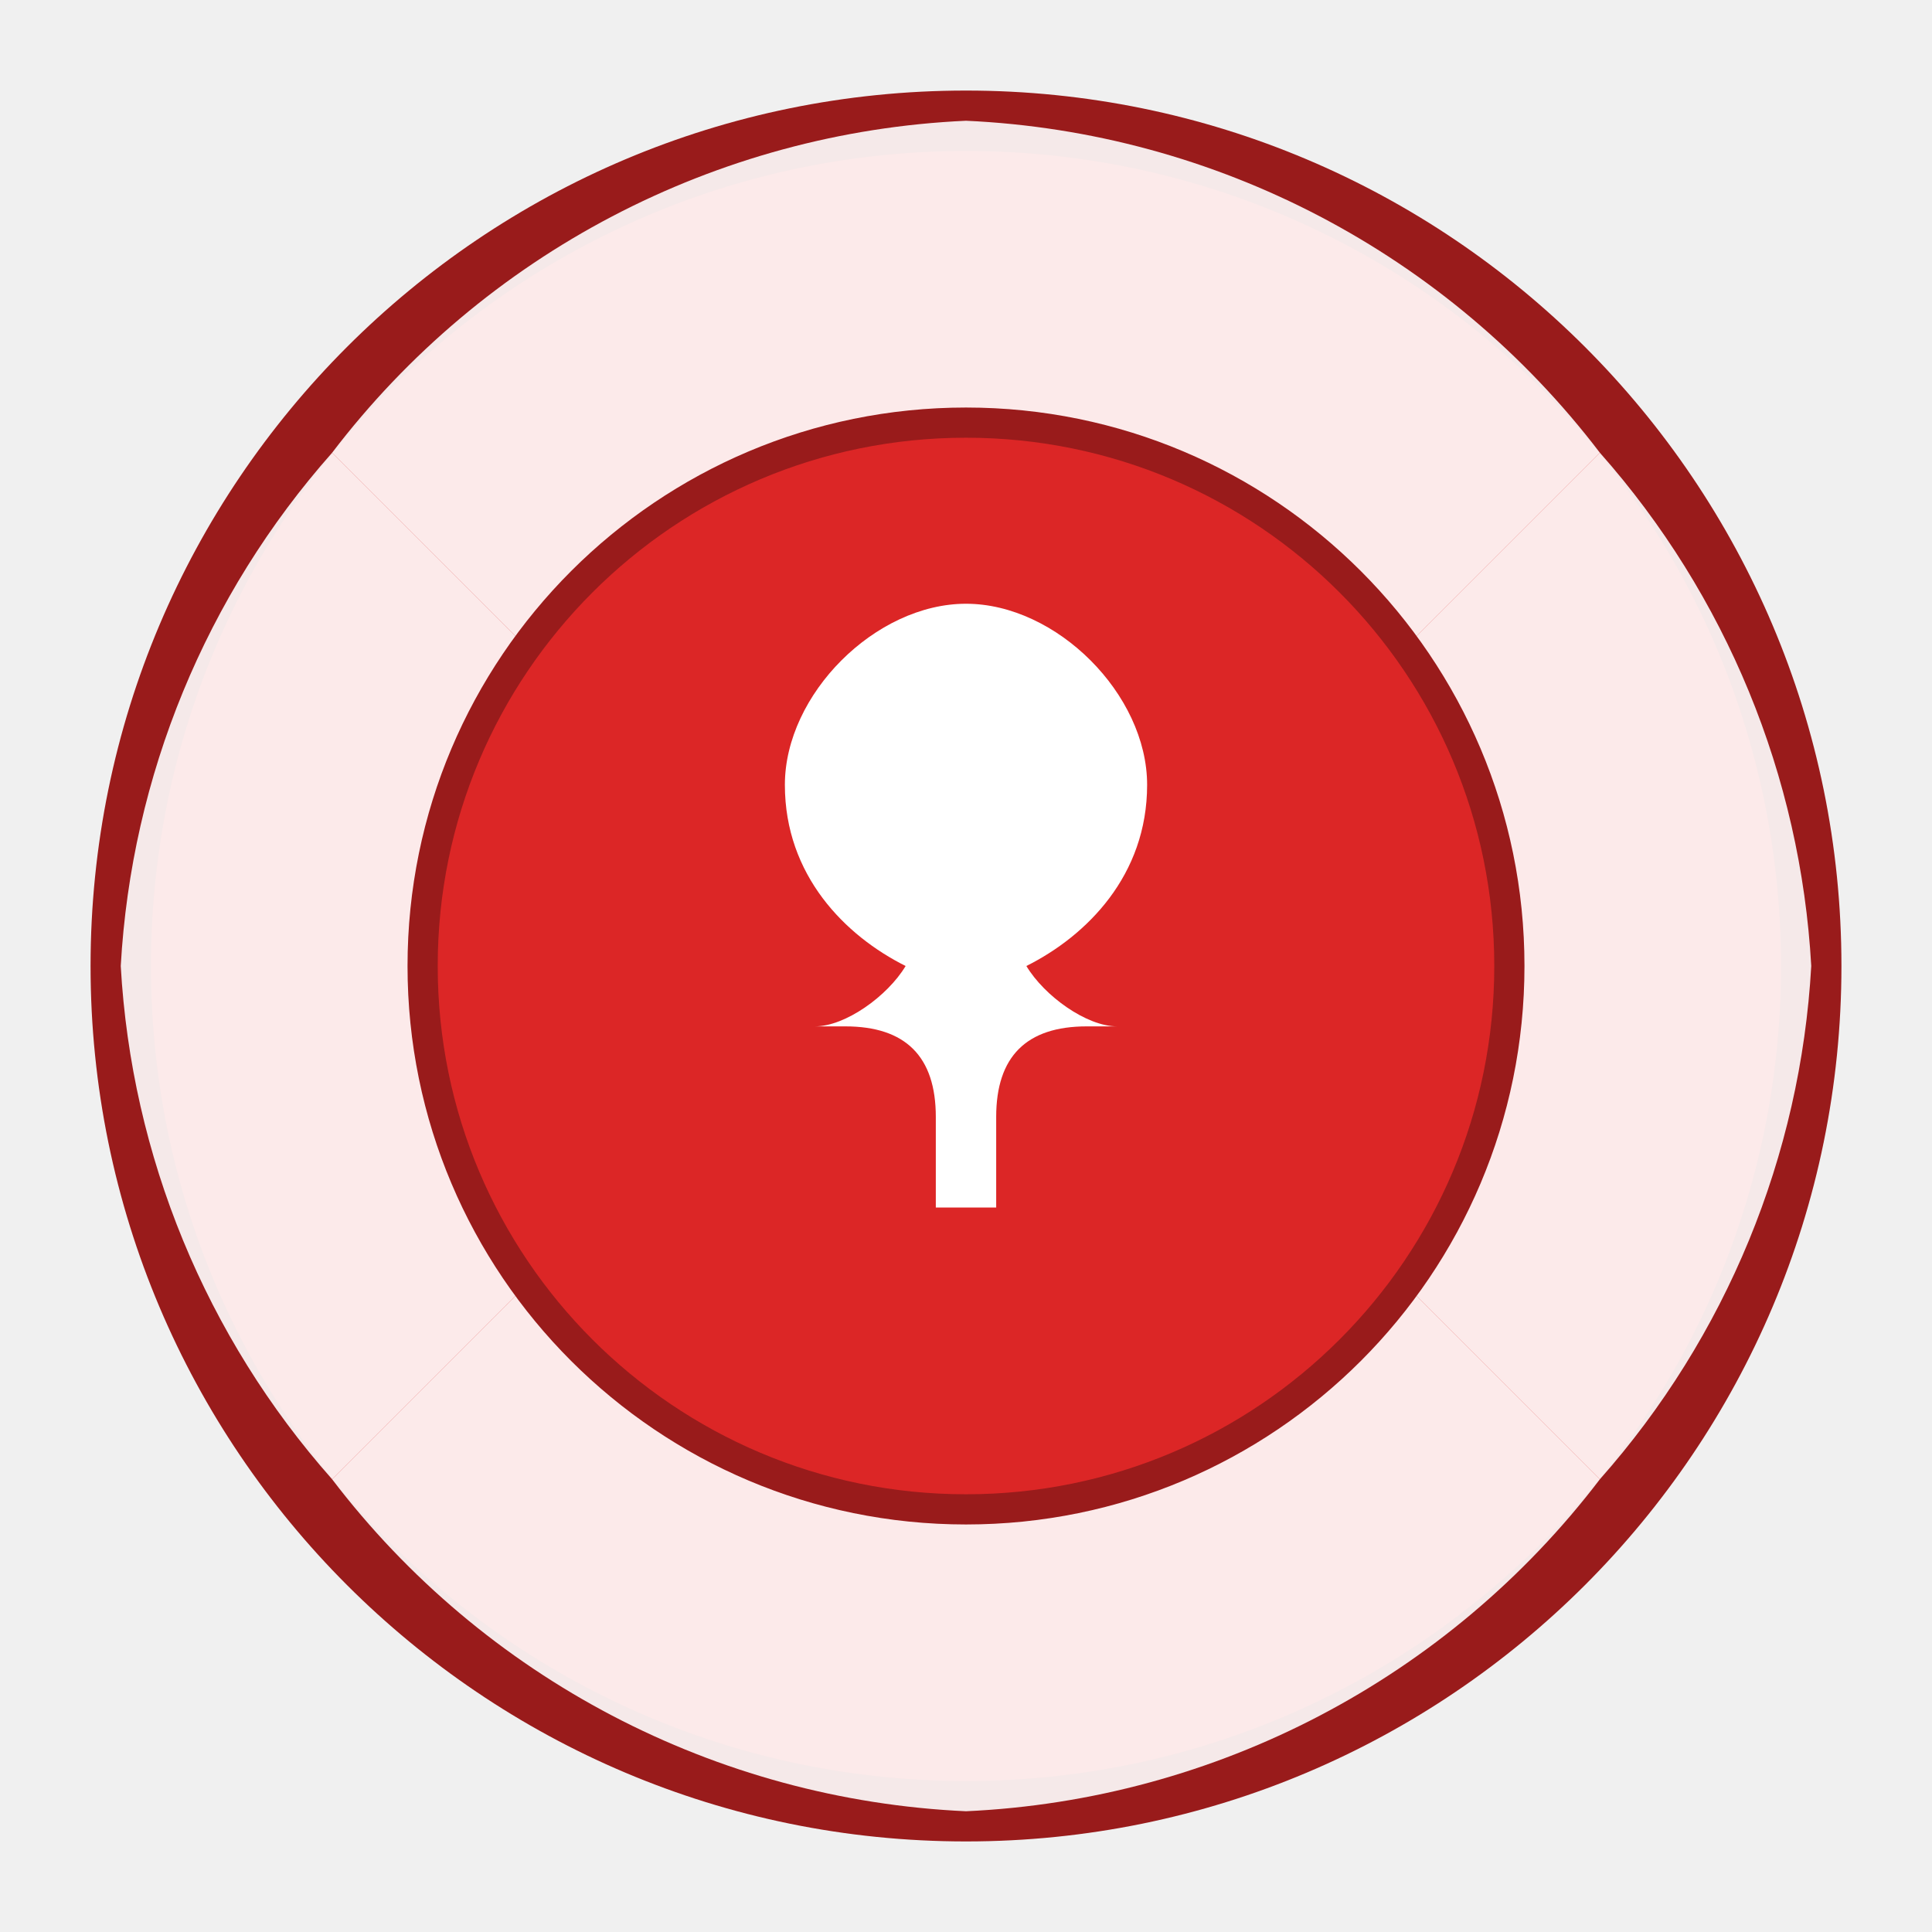
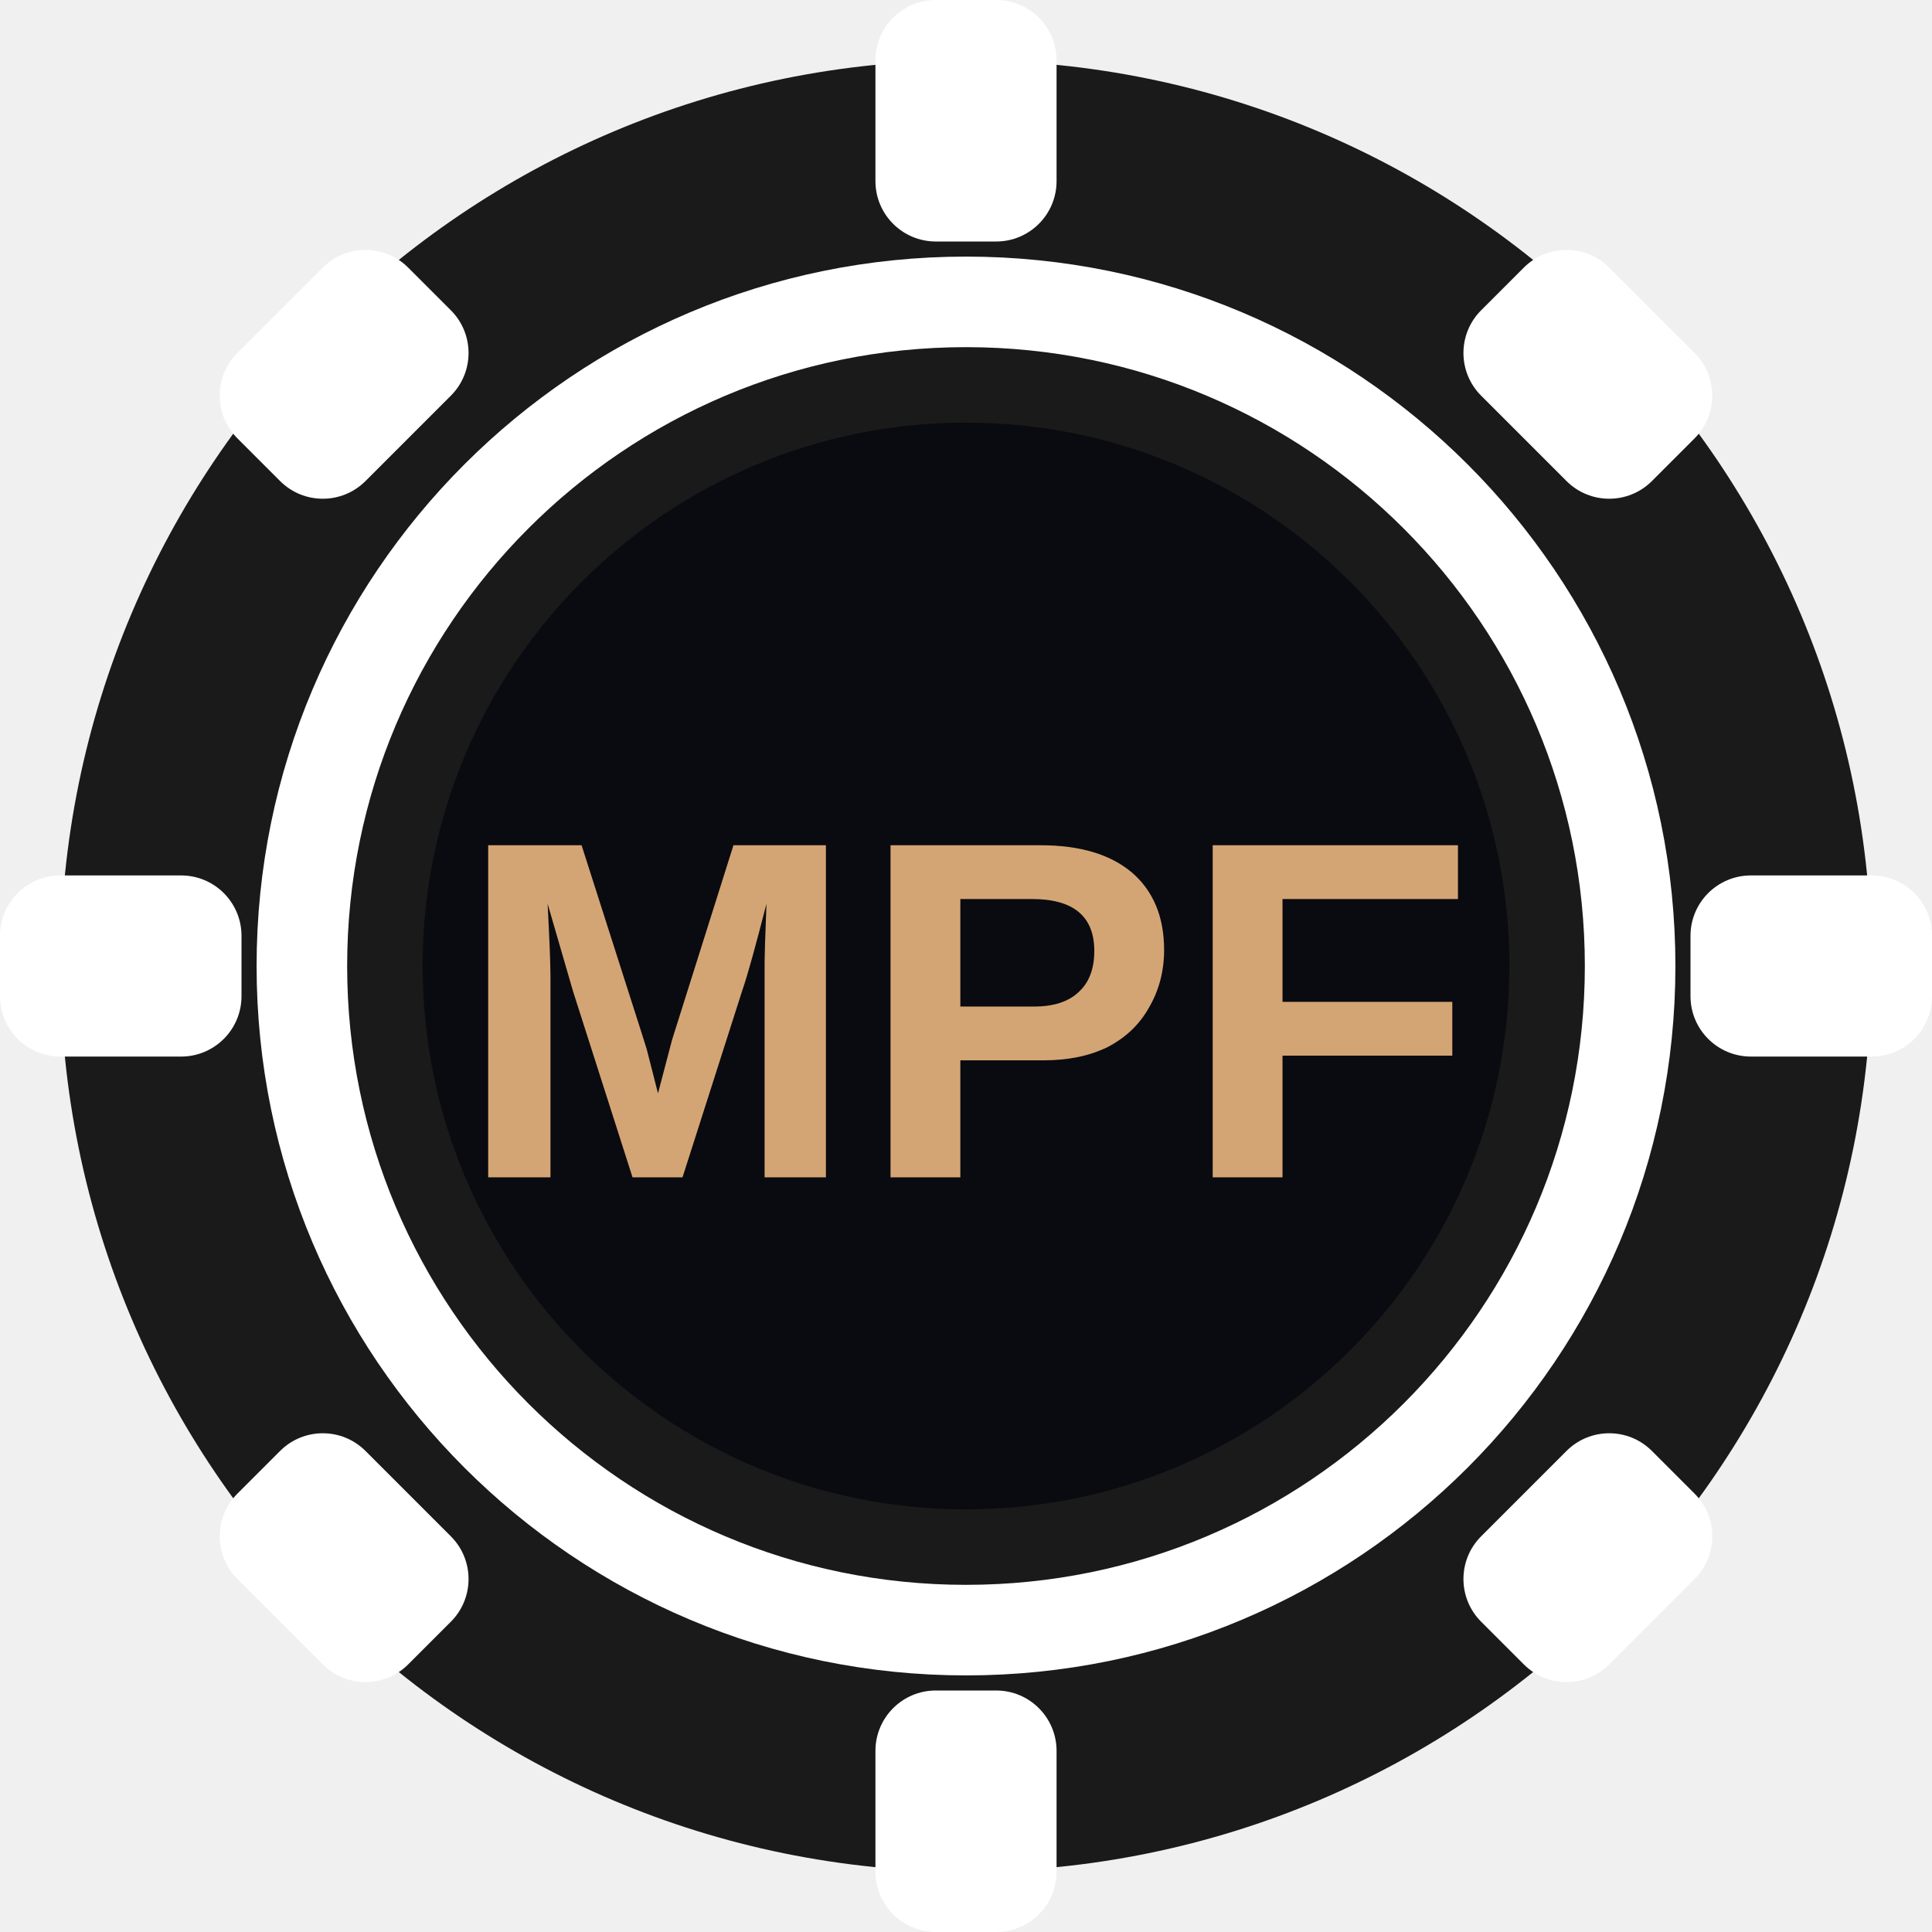
<svg xmlns="http://www.w3.org/2000/svg" viewBox="0 0 32 32">
-   <circle cx="16" cy="16" r="14" fill="#dc2626" stroke="#991b1b" stroke-width="1" />
-   <path d="M 16 2 A 14 14 0 0 1 26.5 7.5 L 23 11 A 9 9 0 0 0 16 7 Z" fill="white" opacity="0.9" />
-   <path d="M 26.5 7.5 A 14 14 0 0 1 30 16 L 25 16 A 9 9 0 0 0 23 11 Z" fill="white" opacity="0.9" />
-   <path d="M 30 16 A 14 14 0 0 1 26.5 24.5 L 23 21 A 9 9 0 0 0 25 16 Z" fill="white" opacity="0.9" />
-   <path d="M 26.5 24.5 A 14 14 0 0 1 16 30 L 16 25 A 9 9 0 0 0 23 21 Z" fill="white" opacity="0.9" />
-   <path d="M 16 30 A 14 14 0 0 1 5.5 24.5 L 9 21 A 9 9 0 0 0 16 25 Z" fill="white" opacity="0.9" />
-   <path d="M 5.5 24.5 A 14 14 0 0 1 2 16 L 7 16 A 9 9 0 0 0 9 21 Z" fill="white" opacity="0.9" />
-   <path d="M 2 16 A 14 14 0 0 1 5.5 7.5 L 9 11 A 9 9 0 0 0 7 16 Z" fill="white" opacity="0.9" />
-   <path d="M 5.5 7.5 A 14 14 0 0 1 16 2 L 16 7 A 9 9 0 0 0 9 11 Z" fill="white" opacity="0.9" />
-   <circle cx="16" cy="16" r="9" fill="#dc2626" stroke="#991b1b" stroke-width="0.5" />
-   <path d="M16 10c-1.5 0-3 1.5-3 3 0 1.5 1 2.5 2 3-0.3 0.5-1 1-1.5 1h0.5c1 0 1.5 0.5 1.5 1.5v1.5h1v-1.5c0-1 0.5-1.5 1.5-1.5h0.5c-0.5 0-1.2-0.5-1.5-1 1-0.5 2-1.5 2-3 0-1.5-1.5-3-3-3z" fill="white" />
+   <circle cx="16" cy="16" r="15" fill="#1a1a1a" />
+   <g fill="#ffffff">
+     <rect x="14.5" y="0" width="3" height="4" rx="1" />
+     <rect x="14.5" y="28" width="3" height="4" rx="1" />
+     <rect x="0" y="14.5" width="4" height="3" rx="1" />
+     <rect x="28" y="14.5" width="4" height="3" rx="1" />
+     <rect x="4.2" y="4.2" width="3" height="4" rx="1" transform="rotate(45 5.7 6.2)" />
+     <rect x="24.8" y="4.2" width="3" height="4" rx="1" transform="rotate(-45 26.3 6.2)" />
+     <rect x="4.2" y="23.8" width="3" height="4" rx="1" transform="rotate(-45 5.7 25.8)" />
+     <rect x="24.8" y="23.8" width="3" height="4" rx="1" transform="rotate(45 26.3 25.8)" />
+   </g>
+   <circle cx="16" cy="16" r="11" fill="none" stroke="#ffffff" stroke-width="1.5" />
+   <circle cx="16" cy="16" r="9" fill="#0a0b10" />
+   <text x="16" y="19.5" font-family="Arial, sans-serif" font-size="8" font-weight="bold" fill="#d4a574" text-anchor="middle">MPF</text>
</svg>
